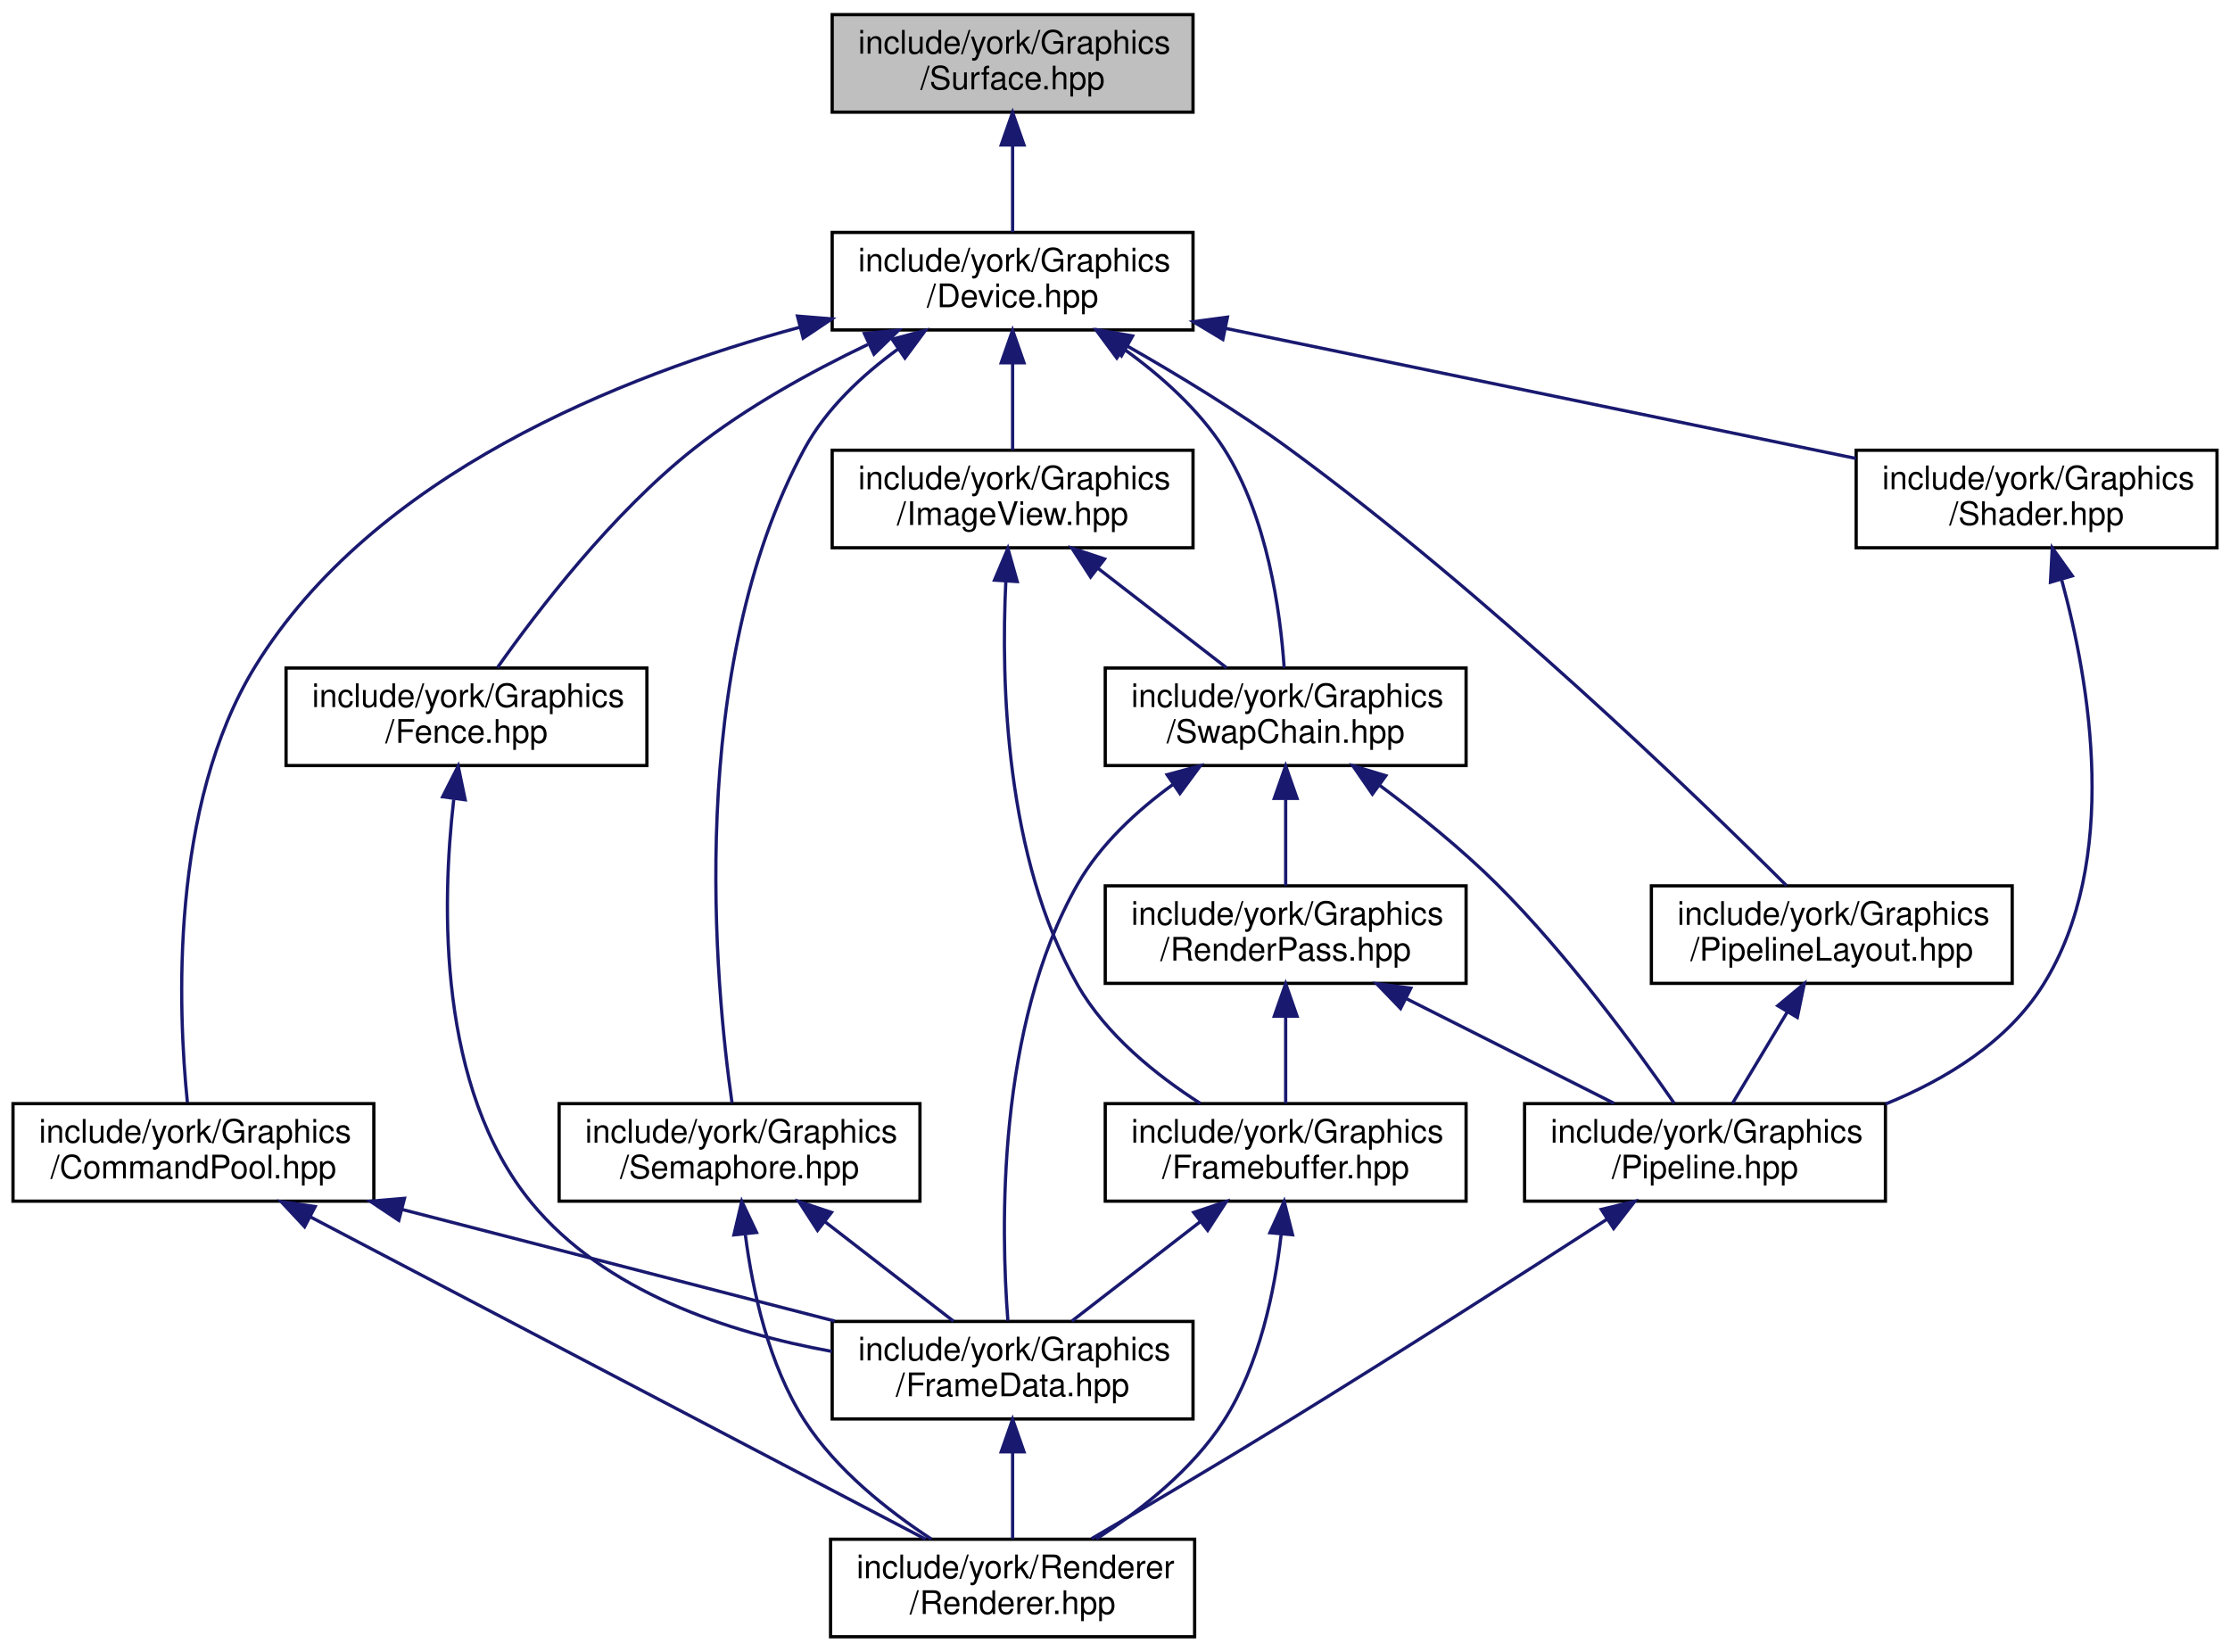
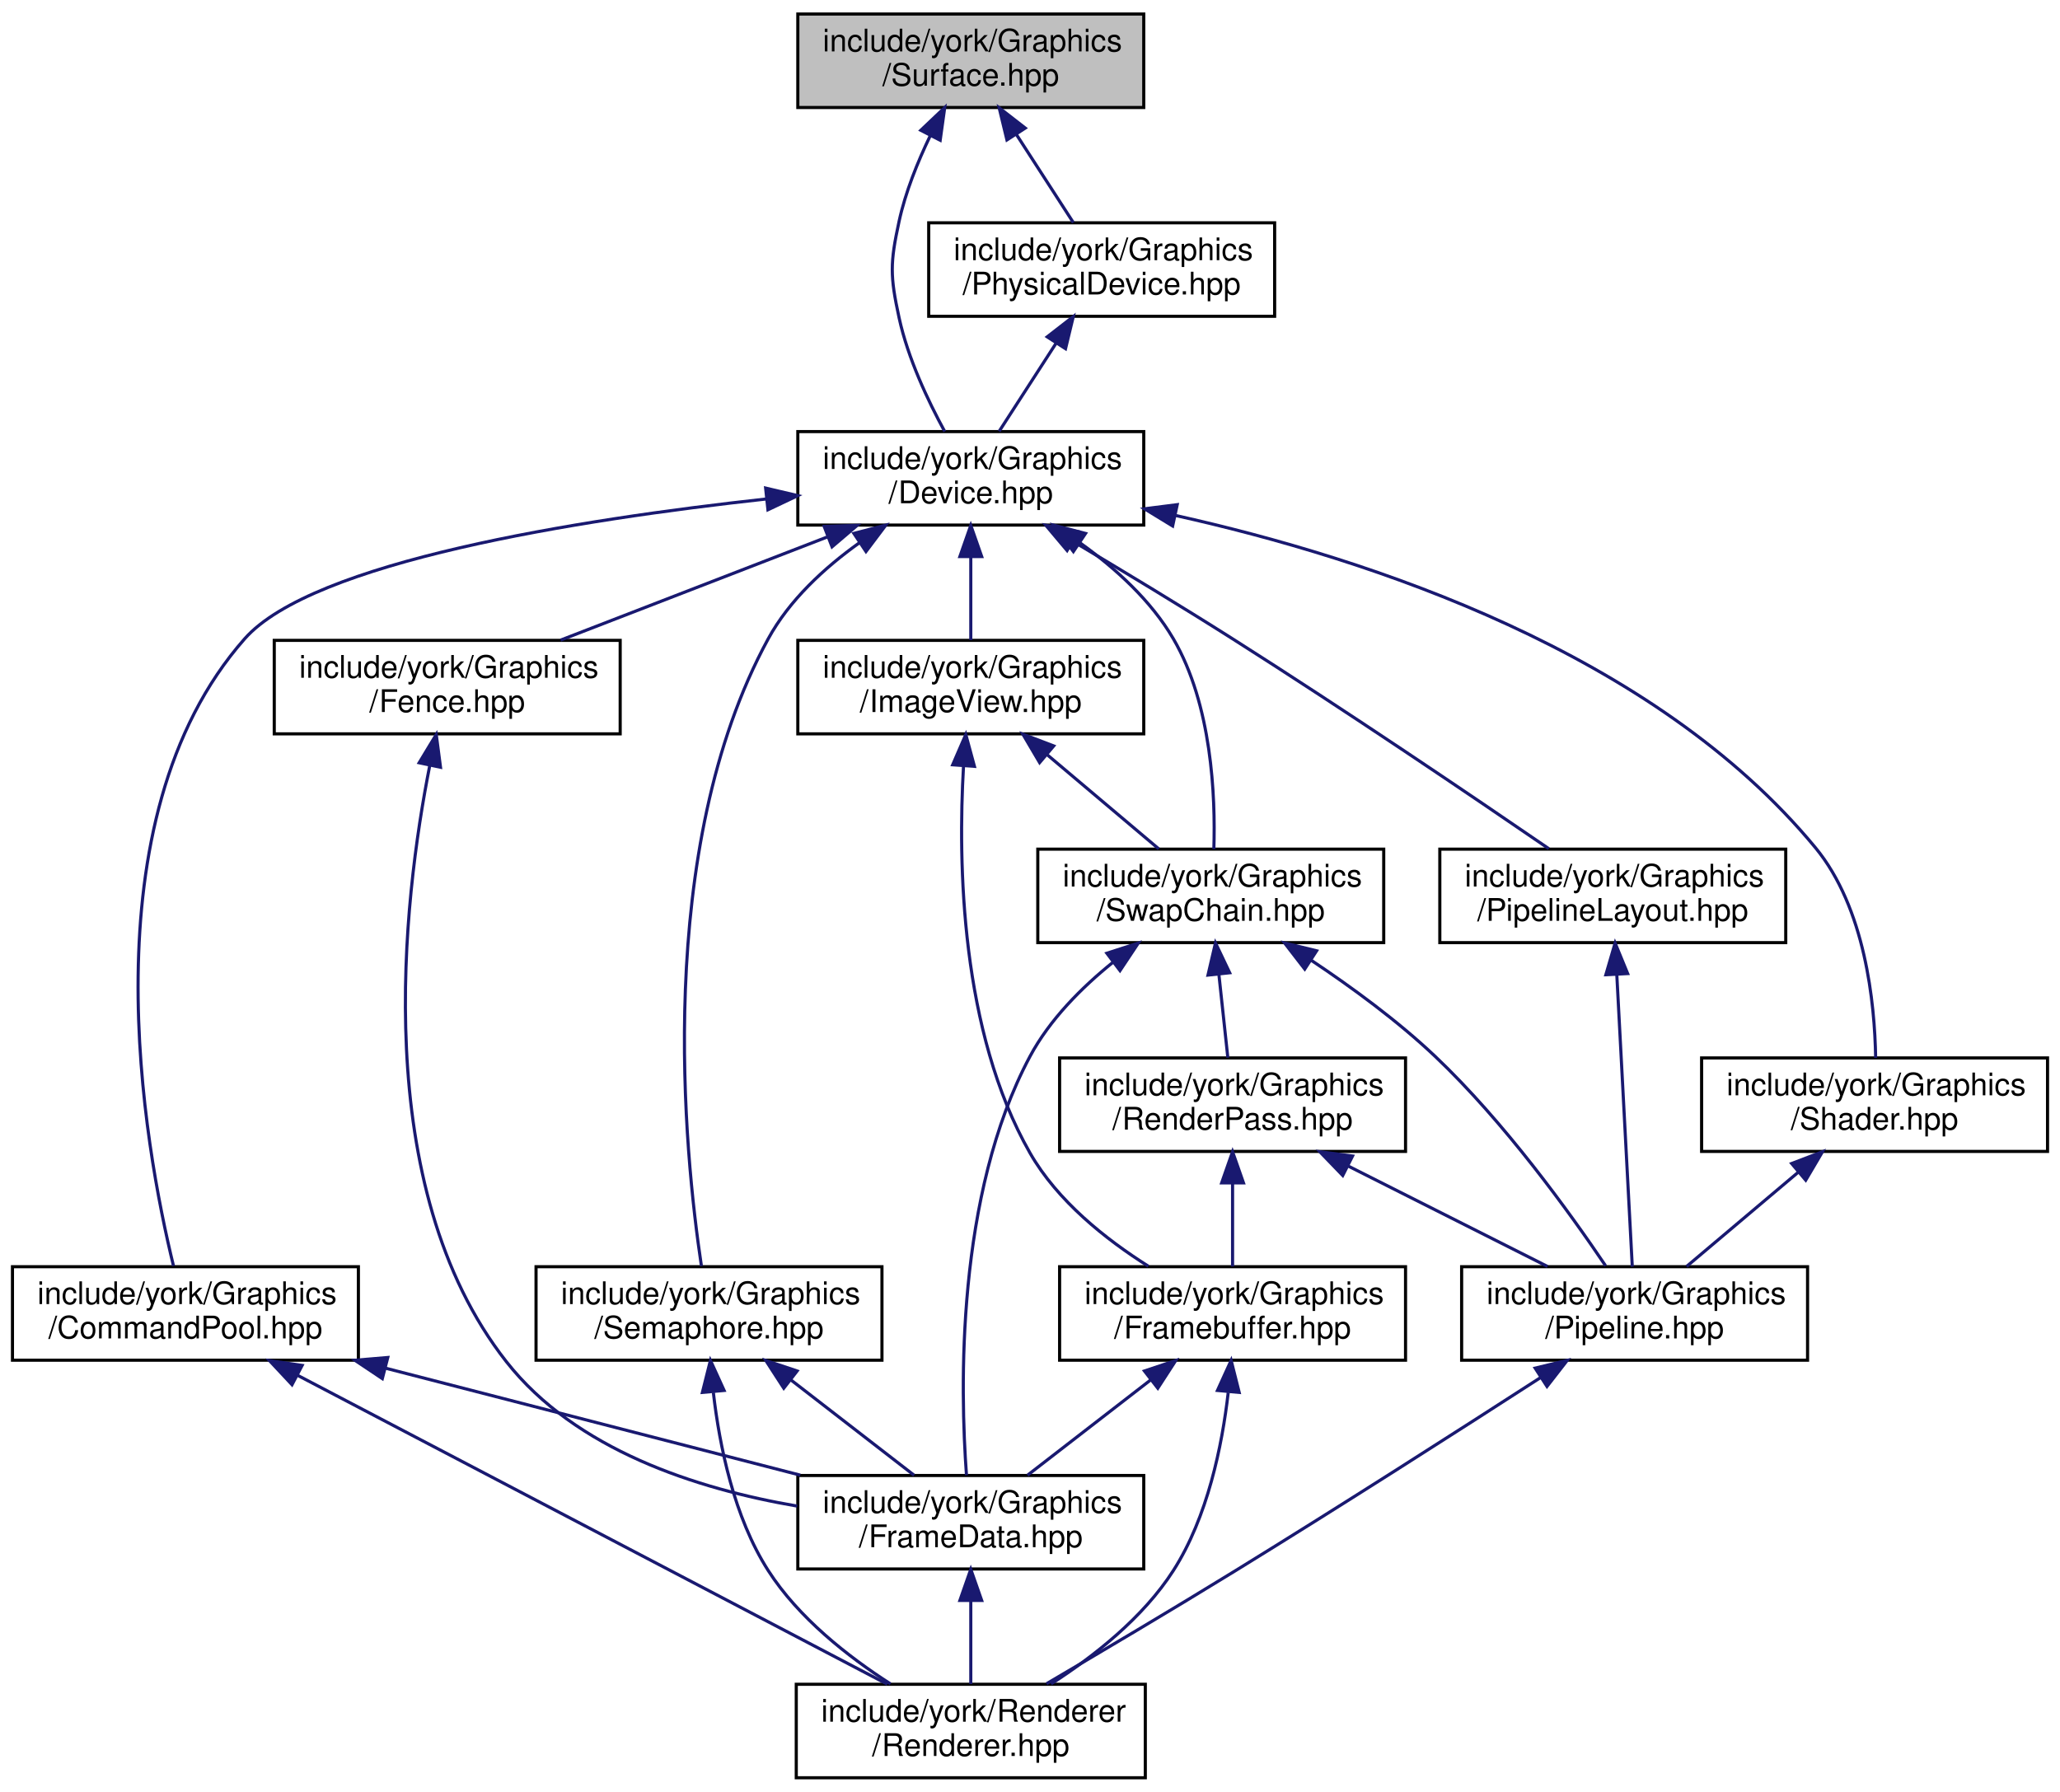
- <svg xmlns="http://www.w3.org/2000/svg" xmlns:xlink="http://www.w3.org/1999/xlink" width="686pt" height="508pt" viewBox="0.00 0.00 686.00 508.00">
-   <g id="graph0" class="graph" transform="scale(1 1) rotate(0) translate(4 504)">
+ <svg xmlns="http://www.w3.org/2000/svg" xmlns:xlink="http://www.w3.org/1999/xlink" width="661pt" height="575pt" viewBox="0.00 0.00 661.00 575.00">
+   <g id="graph0" class="graph" transform="scale(1 1) rotate(0) translate(4 571)">
    <g id="node1" class="node">
      <g id="a_node1">
        <a xlink:title=" ">
-           <polygon fill="#bfbfbf" stroke="black" points="252,-469.5 252,-499.5 363,-499.5 363,-469.5 252,-469.5" />
-           <text text-anchor="start" x="260" y="-487.5" font-family="Helvetica,sans-Serif" font-size="10.00">include/york/Graphics</text>
-           <text text-anchor="middle" x="307.5" y="-476.5" font-family="Helvetica,sans-Serif" font-size="10.00">/Surface.hpp</text>
+           <polygon fill="#bfbfbf" stroke="black" points="252,-536.5 252,-566.5 363,-566.5 363,-536.5 252,-536.5" />
+           <text text-anchor="start" x="260" y="-554.5" font-family="Helvetica,sans-Serif" font-size="10.00">include/york/Graphics</text>
+           <text text-anchor="middle" x="307.5" y="-543.5" font-family="Helvetica,sans-Serif" font-size="10.00">/Surface.hpp</text>
        </a>
      </g>
    </g>
    <g id="node2" class="node">
      <g id="a_node2">
        <a xlink:href="_device_8hpp.html" target="_top" xlink:title=" ">
          <polygon fill="none" stroke="black" points="252,-402.5 252,-432.5 363,-432.5 363,-402.5 252,-402.5" />
          <text text-anchor="start" x="260" y="-420.5" font-family="Helvetica,sans-Serif" font-size="10.00">include/york/Graphics</text>
          <text text-anchor="middle" x="307.5" y="-409.5" font-family="Helvetica,sans-Serif" font-size="10.00">/Device.hpp</text>
        </a>
      </g>
    </g>
    <g id="edge1" class="edge">
-       <path fill="none" stroke="midnightblue" d="M307.5,-459.11C307.5,-450.15 307.5,-440.32 307.5,-432.58" />
-       <polygon fill="midnightblue" stroke="midnightblue" points="304,-459.4 307.5,-469.4 311,-459.4 304,-459.4" />
+       <path fill="none" stroke="midnightblue" d="M294.46,-527.38C290.44,-519.02 286.53,-509.34 284.5,-500 281.58,-486.54 281.58,-482.46 284.5,-469 287.32,-456.01 293.78,-442.35 299.14,-432.52" />
+       <polygon fill="midnightblue" stroke="midnightblue" points="291.46,-529.19 299.14,-536.48 297.68,-525.99 291.46,-529.19" />
+     </g>
+     <g id="node15" class="node">
+       <g id="a_node15">
+         <a xlink:href="_physical_device_8hpp.html" target="_top" xlink:title=" ">
+           <polygon fill="none" stroke="black" points="294,-469.5 294,-499.5 405,-499.5 405,-469.5 294,-469.5" />
+           <text text-anchor="start" x="302" y="-487.5" font-family="Helvetica,sans-Serif" font-size="10.00">include/york/Graphics</text>
+           <text text-anchor="middle" x="349.5" y="-476.5" font-family="Helvetica,sans-Serif" font-size="10.00">/PhysicalDevice.hpp</text>
+         </a>
+       </g>
+     </g>
+     <g id="edge27" class="edge">
+       <path fill="none" stroke="midnightblue" d="M322.12,-527.87C328.2,-518.46 335.07,-507.83 340.4,-499.58" />
+       <polygon fill="midnightblue" stroke="midnightblue" points="319.1,-526.1 316.61,-536.4 324.98,-529.9 319.1,-526.1" />
    </g>
    <g id="node3" class="node">
      <g id="a_node3">
        <a xlink:href="_command_pool_8hpp.html" target="_top" xlink:title=" ">
          <polygon fill="none" stroke="black" points="0,-134.5 0,-164.5 111,-164.5 111,-134.5 0,-134.5" />
          <text text-anchor="start" x="8" y="-152.5" font-family="Helvetica,sans-Serif" font-size="10.00">include/york/Graphics</text>
          <text text-anchor="middle" x="55.5" y="-141.5" font-family="Helvetica,sans-Serif" font-size="10.00">/CommandPool.hpp</text>
        </a>
      </g>
    </g>
    <g id="edge2" class="edge">
-       <path fill="none" stroke="midnightblue" d="M242.15,-403.36C186.78,-388.41 110.78,-357.97 74.5,-299 48.08,-256.05 50.79,-192.92 53.65,-164.85" />
-       <polygon fill="midnightblue" stroke="midnightblue" points="241.32,-406.76 251.88,-405.89 243.08,-399.99 241.32,-406.76" />
+       <path fill="none" stroke="midnightblue" d="M242.03,-410.89C181.02,-404.21 96.28,-390.7 74.5,-366 23.08,-307.69 42.39,-202.78 51.67,-164.75" />
+       <polygon fill="midnightblue" stroke="midnightblue" points="241.67,-414.37 251.98,-411.95 242.41,-407.41 241.67,-414.37" />
    </g>
    <g id="node6" class="node">
      <g id="a_node6">
        <a xlink:href="_fence_8hpp.html" target="_top" xlink:title=" ">
-           <polygon fill="none" stroke="black" points="84,-268.5 84,-298.5 195,-298.5 195,-268.5 84,-268.5" />
-           <text text-anchor="start" x="92" y="-286.5" font-family="Helvetica,sans-Serif" font-size="10.00">include/york/Graphics</text>
-           <text text-anchor="middle" x="139.5" y="-275.5" font-family="Helvetica,sans-Serif" font-size="10.00">/Fence.hpp</text>
+           <polygon fill="none" stroke="black" points="84,-335.5 84,-365.5 195,-365.5 195,-335.5 84,-335.5" />
+           <text text-anchor="start" x="92" y="-353.5" font-family="Helvetica,sans-Serif" font-size="10.00">include/york/Graphics</text>
+           <text text-anchor="middle" x="139.5" y="-342.5" font-family="Helvetica,sans-Serif" font-size="10.00">/Fence.hpp</text>
        </a>
      </g>
    </g>
    <g id="edge6" class="edge">
-       <path fill="none" stroke="midnightblue" d="M262.96,-398.03C245.39,-389.63 225.6,-378.71 209.5,-366 184.32,-346.12 161.38,-316.16 149.03,-298.64" />
-       <polygon fill="midnightblue" stroke="midnightblue" points="261.91,-401.4 272.46,-402.43 264.86,-395.05 261.91,-401.4" />
+       <path fill="none" stroke="midnightblue" d="M261.45,-398.68C234.5,-388.26 200.96,-375.28 175.88,-365.58" />
+       <polygon fill="midnightblue" stroke="midnightblue" points="260.46,-402.05 271.05,-402.4 262.98,-395.52 260.46,-402.05" />
    </g>
    <g id="node7" class="node">
      <g id="a_node7">
        <a xlink:href="_image_view_8hpp.html" target="_top" xlink:title=" ">
          <polygon fill="none" stroke="black" points="252,-335.5 252,-365.5 363,-365.5 363,-335.5 252,-335.5" />
          <text text-anchor="start" x="260" y="-353.5" font-family="Helvetica,sans-Serif" font-size="10.00">include/york/Graphics</text>
          <text text-anchor="middle" x="307.5" y="-342.5" font-family="Helvetica,sans-Serif" font-size="10.00">/ImageView.hpp</text>
        </a>
      </g>
    </g>
    <g id="edge8" class="edge">
      <path fill="none" stroke="midnightblue" d="M307.5,-392.11C307.5,-383.15 307.5,-373.32 307.5,-365.58" />
      <polygon fill="midnightblue" stroke="midnightblue" points="304,-392.4 307.5,-402.4 311,-392.4 304,-392.4" />
    </g>
    <g id="node9" class="node">
      <g id="a_node9">
        <a xlink:href="_swap_chain_8hpp.html" target="_top" xlink:title=" ">
-           <polygon fill="none" stroke="black" points="336,-268.5 336,-298.5 447,-298.5 447,-268.5 336,-268.5" />
-           <text text-anchor="start" x="344" y="-286.5" font-family="Helvetica,sans-Serif" font-size="10.00">include/york/Graphics</text>
-           <text text-anchor="middle" x="391.5" y="-275.5" font-family="Helvetica,sans-Serif" font-size="10.00">/SwapChain.hpp</text>
+           <polygon fill="none" stroke="black" points="329,-268.5 329,-298.5 440,-298.5 440,-268.5 329,-268.5" />
+           <text text-anchor="start" x="337" y="-286.5" font-family="Helvetica,sans-Serif" font-size="10.00">include/york/Graphics</text>
+           <text text-anchor="middle" x="384.5" y="-275.5" font-family="Helvetica,sans-Serif" font-size="10.00">/SwapChain.hpp</text>
        </a>
      </g>
    </g>
    <g id="edge26" class="edge">
-       <path fill="none" stroke="midnightblue" d="M341.77,-396.6C353.09,-388.46 364.76,-378.08 372.5,-366 385.9,-345.08 389.88,-315.74 391.04,-298.57" />
-       <polygon fill="midnightblue" stroke="midnightblue" points="339.56,-393.87 333.25,-402.39 343.49,-399.67 339.56,-393.87" />
+       <path fill="none" stroke="midnightblue" d="M342.6,-396.75C353.89,-388.67 365.33,-378.29 372.5,-366 384.83,-344.88 386.04,-315.61 385.49,-298.5" />
+       <polygon fill="midnightblue" stroke="midnightblue" points="340.42,-394 334.07,-402.48 344.32,-399.81 340.42,-394" />
    </g>
    <g id="node12" class="node">
      <g id="a_node12">
        <a xlink:href="_pipeline_layout_8hpp.html" target="_top" xlink:title=" ">
-           <polygon fill="none" stroke="black" points="504,-201.5 504,-231.5 615,-231.5 615,-201.5 504,-201.5" />
-           <text text-anchor="start" x="512" y="-219.5" font-family="Helvetica,sans-Serif" font-size="10.00">include/york/Graphics</text>
-           <text text-anchor="middle" x="559.5" y="-208.5" font-family="Helvetica,sans-Serif" font-size="10.00">/PipelineLayout.hpp</text>
+           <polygon fill="none" stroke="black" points="458,-268.5 458,-298.5 569,-298.5 569,-268.5 458,-268.5" />
+           <text text-anchor="start" x="466" y="-286.5" font-family="Helvetica,sans-Serif" font-size="10.00">include/york/Graphics</text>
+           <text text-anchor="middle" x="513.5" y="-275.5" font-family="Helvetica,sans-Serif" font-size="10.00">/PipelineLayout.hpp</text>
        </a>
      </g>
    </g>
    <g id="edge19" class="edge">
-       <path fill="none" stroke="midnightblue" d="M342.84,-397.51C358.5,-388.6 376.86,-377.44 392.5,-366 453.25,-321.57 517.83,-259.2 545.55,-231.59" />
-       <polygon fill="midnightblue" stroke="midnightblue" points="340.99,-394.54 333.98,-402.49 344.41,-400.65 340.99,-394.54" />
+       <path fill="none" stroke="midnightblue" d="M340.35,-397.24C355.96,-387.97 374.8,-376.59 391.5,-366 427.64,-343.08 468.89,-315.15 492.97,-298.65" />
+       <polygon fill="midnightblue" stroke="midnightblue" points="338.4,-394.33 331.58,-402.43 341.97,-400.35 338.4,-394.33" />
    </g>
    <g id="node13" class="node">
      <g id="a_node13">
        <a xlink:href="_semaphore_8hpp.html" target="_top" xlink:title=" ">
          <polygon fill="none" stroke="black" points="168,-134.5 168,-164.5 279,-164.5 279,-134.5 168,-134.5" />
          <text text-anchor="start" x="176" y="-152.5" font-family="Helvetica,sans-Serif" font-size="10.00">include/york/Graphics</text>
          <text text-anchor="middle" x="223.5" y="-141.5" font-family="Helvetica,sans-Serif" font-size="10.00">/Semaphore.hpp</text>
        </a>
      </g>
    </g>
    <g id="edge21" class="edge">
-       <path fill="none" stroke="midnightblue" d="M272.3,-396.66C261.23,-388.62 250.18,-378.29 243.5,-366 206.73,-298.32 216.02,-200.84 221.19,-164.69" />
-       <polygon fill="midnightblue" stroke="midnightblue" points="270.45,-399.64 280.68,-402.37 274.38,-393.85 270.45,-399.64" />
+       <path fill="none" stroke="midnightblue" d="M271.72,-396.79C260.48,-388.75 249.26,-378.4 242.5,-366 205.65,-298.4 215.63,-200.88 221.07,-164.7" />
+       <polygon fill="midnightblue" stroke="midnightblue" points="269.98,-399.83 280.24,-402.48 273.87,-394.01 269.98,-399.83" />
    </g>
    <g id="node14" class="node">
      <g id="a_node14">
        <a xlink:href="_shader_8hpp.html" target="_top" xlink:title=" ">
-           <polygon fill="none" stroke="black" points="567,-335.5 567,-365.5 678,-365.5 678,-335.5 567,-335.5" />
-           <text text-anchor="start" x="575" y="-353.5" font-family="Helvetica,sans-Serif" font-size="10.00">include/york/Graphics</text>
-           <text text-anchor="middle" x="622.5" y="-342.5" font-family="Helvetica,sans-Serif" font-size="10.00">/Shader.hpp</text>
+           <polygon fill="none" stroke="black" points="542,-201.5 542,-231.5 653,-231.5 653,-201.5 542,-201.5" />
+           <text text-anchor="start" x="550" y="-219.5" font-family="Helvetica,sans-Serif" font-size="10.00">include/york/Graphics</text>
+           <text text-anchor="middle" x="597.5" y="-208.5" font-family="Helvetica,sans-Serif" font-size="10.00">/Shader.hpp</text>
        </a>
      </g>
    </g>
    <g id="edge24" class="edge">
-       <path fill="none" stroke="midnightblue" d="M373.14,-402.96C430.48,-391.12 512.79,-374.14 566.94,-362.97" />
-       <polygon fill="midnightblue" stroke="midnightblue" points="372.18,-399.58 363.09,-405.03 373.59,-406.44 372.18,-399.58" />
+       <path fill="none" stroke="midnightblue" d="M373.34,-405.55C435.57,-391.68 526.87,-361.57 578.5,-299 594.5,-279.61 597.55,-249.21 597.85,-231.53" />
+       <polygon fill="midnightblue" stroke="midnightblue" points="372.27,-402.2 363.23,-407.72 373.74,-409.05 372.27,-402.2" />
    </g>
    <g id="node4" class="node">
      <g id="a_node4">
        <a xlink:href="_frame_data_8hpp.html" target="_top" xlink:title=" ">
          <polygon fill="none" stroke="black" points="252,-67.5 252,-97.5 363,-97.5 363,-67.5 252,-67.5" />
          <text text-anchor="start" x="260" y="-85.5" font-family="Helvetica,sans-Serif" font-size="10.00">include/york/Graphics</text>
          <text text-anchor="middle" x="307.5" y="-74.5" font-family="Helvetica,sans-Serif" font-size="10.00">/FrameData.hpp</text>
        </a>
      </g>
    </g>
    <g id="edge3" class="edge">
      <path fill="none" stroke="midnightblue" d="M119.79,-131.92C160.91,-121.31 213.68,-107.7 252.79,-97.61" />
      <polygon fill="midnightblue" stroke="midnightblue" points="118.68,-128.59 109.87,-134.48 120.43,-135.37 118.68,-128.59" />
    </g>
    <g id="node5" class="node">
      <g id="a_node5">
        <a xlink:href="_renderer_8hpp.html" target="_top" xlink:title=" ">
          <polygon fill="none" stroke="black" points="251.5,-0.5 251.5,-30.5 363.5,-30.5 363.5,-0.5 251.5,-0.5" />
          <text text-anchor="start" x="259.5" y="-18.5" font-family="Helvetica,sans-Serif" font-size="10.00">include/york/Renderer</text>
          <text text-anchor="middle" x="307.5" y="-7.5" font-family="Helvetica,sans-Serif" font-size="10.00">/Renderer.hpp</text>
        </a>
      </g>
    </g>
    <g id="edge5" class="edge">
      <path fill="none" stroke="midnightblue" d="M91.52,-129.63C142.67,-102.84 235.2,-54.37 280.73,-30.52" />
      <polygon fill="midnightblue" stroke="midnightblue" points="89.7,-126.63 82.47,-134.37 92.95,-132.83 89.7,-126.63" />
    </g>
    <g id="edge4" class="edge">
      <path fill="none" stroke="midnightblue" d="M307.5,-57.11C307.5,-48.15 307.5,-38.32 307.5,-30.58" />
      <polygon fill="midnightblue" stroke="midnightblue" points="304,-57.4 307.5,-67.4 311,-57.4 304,-57.4" />
    </g>
    <g id="edge7" class="edge">
-       <path fill="none" stroke="midnightblue" d="M135.58,-258.05C131.87,-225.86 130.54,-169.24 159.5,-134 182,-106.63 220.02,-94.04 251.89,-88.28" />
-       <polygon fill="midnightblue" stroke="midnightblue" points="132.16,-258.89 136.95,-268.34 139.1,-257.97 132.16,-258.89" />
+       <path fill="none" stroke="midnightblue" d="M133.9,-325.35C125.34,-281.99 114.33,-190.22 158.5,-134 180.69,-105.76 219.4,-93.21 251.8,-87.68" />
+       <polygon fill="midnightblue" stroke="midnightblue" points="130.5,-326.22 135.98,-335.28 137.35,-324.78 130.5,-326.22" />
    </g>
    <g id="node8" class="node">
      <g id="a_node8">
        <a xlink:href="_framebuffer_8hpp.html" target="_top" xlink:title=" ">
          <polygon fill="none" stroke="black" points="336,-134.5 336,-164.5 447,-164.5 447,-134.5 336,-134.5" />
          <text text-anchor="start" x="344" y="-152.5" font-family="Helvetica,sans-Serif" font-size="10.00">include/york/Graphics</text>
          <text text-anchor="middle" x="391.5" y="-141.5" font-family="Helvetica,sans-Serif" font-size="10.00">/Framebuffer.hpp</text>
        </a>
      </g>
    </g>
    <g id="edge9" class="edge">
-       <path fill="none" stroke="midnightblue" d="M305.41,-325C303.91,-294.03 305.23,-240.04 327.5,-201 336.26,-185.63 351.73,-173.23 365.26,-164.56" />
-       <polygon fill="midnightblue" stroke="midnightblue" points="301.93,-325.54 306.05,-335.3 308.92,-325.1 301.93,-325.54" />
+       <path fill="none" stroke="midnightblue" d="M305.16,-324.99C303.37,-294 304.23,-240 326.5,-201 335.29,-185.61 350.81,-173.28 364.48,-164.66" />
+       <polygon fill="midnightblue" stroke="midnightblue" points="301.69,-325.57 305.9,-335.29 308.67,-325.07 301.69,-325.57" />
    </g>
    <g id="edge12" class="edge">
-       <path fill="none" stroke="midnightblue" d="M333.78,-329.17C346.62,-319.23 361.76,-307.51 373.31,-298.58" />
-       <polygon fill="midnightblue" stroke="midnightblue" points="331.49,-326.51 325.73,-335.4 335.78,-332.04 331.49,-326.51" />
+       <path fill="none" stroke="midnightblue" d="M331.92,-328.88C343.62,-319.01 357.34,-307.43 367.82,-298.58" />
+       <polygon fill="midnightblue" stroke="midnightblue" points="329.59,-326.27 324.21,-335.4 334.11,-331.62 329.59,-326.27" />
    </g>
    <g id="edge10" class="edge">
      <path fill="none" stroke="midnightblue" d="M365.22,-128.17C352.38,-118.23 337.24,-106.51 325.69,-97.58" />
      <polygon fill="midnightblue" stroke="midnightblue" points="363.22,-131.04 373.27,-134.4 367.51,-125.51 363.22,-131.04" />
    </g>
    <g id="edge11" class="edge">
      <path fill="none" stroke="midnightblue" d="M390.1,-124.11C388.14,-106.99 383.49,-84.16 372.5,-67 362.79,-51.84 346.89,-39.37 333.25,-30.61" />
      <polygon fill="midnightblue" stroke="midnightblue" points="386.65,-124.79 391.04,-134.43 393.62,-124.16 386.65,-124.79" />
    </g>
    <g id="edge13" class="edge">
-       <path fill="none" stroke="midnightblue" d="M356.85,-262.7C345.72,-254.61 334.48,-244.25 327.5,-232 302.5,-188.16 303.9,-125.49 306.05,-97.7" />
-       <polygon fill="midnightblue" stroke="midnightblue" points="355.03,-265.69 365.26,-268.44 358.97,-259.91 355.03,-265.69" />
+       <path fill="none" stroke="midnightblue" d="M353.21,-262.27C343.06,-254.1 332.81,-243.8 326.5,-232 302.73,-187.53 304.08,-125.18 306.12,-97.59" />
+       <polygon fill="midnightblue" stroke="midnightblue" points="351.16,-265.1 361.25,-268.35 355.38,-259.52 351.16,-265.1" />
    </g>
    <g id="node10" class="node">
      <g id="a_node10">
        <a xlink:href="_pipeline_8hpp.html" target="_top" xlink:title=" ">
          <polygon fill="none" stroke="black" points="465,-134.5 465,-164.5 576,-164.5 576,-134.5 465,-134.5" />
          <text text-anchor="start" x="473" y="-152.5" font-family="Helvetica,sans-Serif" font-size="10.00">include/york/Graphics</text>
          <text text-anchor="middle" x="520.5" y="-141.5" font-family="Helvetica,sans-Serif" font-size="10.00">/Pipeline.hpp</text>
        </a>
      </g>
    </g>
    <g id="edge14" class="edge">
-       <path fill="none" stroke="midnightblue" d="M420.38,-262.45C432.12,-253.7 445.49,-242.95 456.5,-232 478.18,-210.43 499.29,-181.57 511.03,-164.61" />
-       <polygon fill="midnightblue" stroke="midnightblue" points="418.18,-259.72 412.17,-268.44 422.31,-265.37 418.18,-259.72" />
+       <path fill="none" stroke="midnightblue" d="M416.84,-262.77C429.83,-254.11 444.52,-243.35 456.5,-232 478.7,-210.97 499.64,-181.93 511.2,-164.79" />
+       <polygon fill="midnightblue" stroke="midnightblue" points="414.66,-260.01 408.18,-268.4 418.47,-265.88 414.66,-260.01" />
    </g>
    <g id="node11" class="node">
      <g id="a_node11">
        <a xlink:href="_render_pass_8hpp.html" target="_top" xlink:title=" ">
          <polygon fill="none" stroke="black" points="336,-201.5 336,-231.5 447,-231.5 447,-201.5 336,-201.5" />
          <text text-anchor="start" x="344" y="-219.5" font-family="Helvetica,sans-Serif" font-size="10.00">include/york/Graphics</text>
          <text text-anchor="middle" x="391.5" y="-208.5" font-family="Helvetica,sans-Serif" font-size="10.00">/RenderPass.hpp</text>
        </a>
      </g>
    </g>
    <g id="edge16" class="edge">
-       <path fill="none" stroke="midnightblue" d="M391.5,-258.11C391.5,-249.15 391.5,-239.32 391.5,-231.58" />
-       <polygon fill="midnightblue" stroke="midnightblue" points="388,-258.4 391.5,-268.4 395,-258.4 388,-258.4" />
+       <path fill="none" stroke="midnightblue" d="M387.1,-258.4C388.07,-249.37 389.14,-239.41 389.98,-231.58" />
+       <polygon fill="midnightblue" stroke="midnightblue" points="383.61,-258.08 386.02,-268.4 390.57,-258.83 383.61,-258.08" />
    </g>
    <g id="edge15" class="edge">
      <path fill="none" stroke="midnightblue" d="M490.29,-128.9C464.46,-112.22 426.22,-87.75 392.5,-67 372.18,-54.5 348.87,-40.68 331.8,-30.67" />
      <polygon fill="midnightblue" stroke="midnightblue" points="488.59,-131.96 498.89,-134.45 492.39,-126.08 488.59,-131.96" />
    </g>
    <g id="edge17" class="edge">
      <path fill="none" stroke="midnightblue" d="M391.5,-191.11C391.5,-182.15 391.5,-172.32 391.5,-164.58" />
      <polygon fill="midnightblue" stroke="midnightblue" points="388,-191.4 391.5,-201.4 395,-191.4 388,-191.4" />
    </g>
    <g id="edge18" class="edge">
      <path fill="none" stroke="midnightblue" d="M428.51,-196.85C448.9,-186.58 473.81,-174.03 492.56,-164.58" />
      <polygon fill="midnightblue" stroke="midnightblue" points="426.85,-193.77 419.49,-201.4 430,-200.02 426.85,-193.77" />
    </g>
    <g id="edge20" class="edge">
-       <path fill="none" stroke="midnightblue" d="M545.75,-192.58C540.14,-183.24 533.85,-172.75 528.95,-164.58" />
-       <polygon fill="midnightblue" stroke="midnightblue" points="542.89,-194.62 551.04,-201.4 548.89,-191.02 542.89,-194.62" />
+       <path fill="none" stroke="midnightblue" d="M514.8,-258.02C516.26,-230.51 518.58,-186.79 519.76,-164.52" />
+       <polygon fill="midnightblue" stroke="midnightblue" points="511.28,-258.2 514.25,-268.37 518.27,-258.57 511.28,-258.2" />
    </g>
    <g id="edge22" class="edge">
      <path fill="none" stroke="midnightblue" d="M249.78,-128.17C262.62,-118.23 277.76,-106.51 289.31,-97.58" />
      <polygon fill="midnightblue" stroke="midnightblue" points="247.49,-125.51 241.73,-134.4 251.78,-131.04 247.49,-125.51" />
    </g>
    <g id="edge23" class="edge">
-       <path fill="none" stroke="midnightblue" d="M225.29,-124.13C227.5,-107.01 232.44,-84.19 243.5,-67 253.23,-51.88 269.05,-39.34 282.53,-30.53" />
-       <polygon fill="midnightblue" stroke="midnightblue" points="221.77,-124.13 224.19,-134.44 228.73,-124.87 221.77,-124.13" />
+       <path fill="none" stroke="midnightblue" d="M224.9,-124.11C226.86,-106.99 231.51,-84.16 242.5,-67 252.21,-51.84 268.11,-39.37 281.75,-30.61" />
+       <polygon fill="midnightblue" stroke="midnightblue" points="221.38,-124.16 223.96,-134.43 228.35,-124.79 221.38,-124.16" />
    </g>
    <g id="edge25" class="edge">
-       <path fill="none" stroke="midnightblue" d="M630.25,-325.49C638.78,-294.24 648.37,-239.12 624.5,-201 613.58,-183.56 594.74,-171.99 576.06,-164.39" />
-       <polygon fill="midnightblue" stroke="midnightblue" points="626.77,-324.9 627.33,-335.48 633.49,-326.86 626.77,-324.9" />
+       <path fill="none" stroke="midnightblue" d="M573.08,-194.88C561.38,-185.01 547.66,-173.43 537.18,-164.58" />
+       <polygon fill="midnightblue" stroke="midnightblue" points="570.89,-197.62 580.79,-201.4 575.41,-192.27 570.89,-197.62" />
+     </g>
+     <g id="edge28" class="edge">
+       <path fill="none" stroke="midnightblue" d="M334.88,-460.87C328.8,-451.46 321.93,-440.83 316.6,-432.58" />
+       <polygon fill="midnightblue" stroke="midnightblue" points="332.02,-462.9 340.39,-469.4 337.9,-459.1 332.02,-462.9" />
    </g>
  </g>
</svg>
